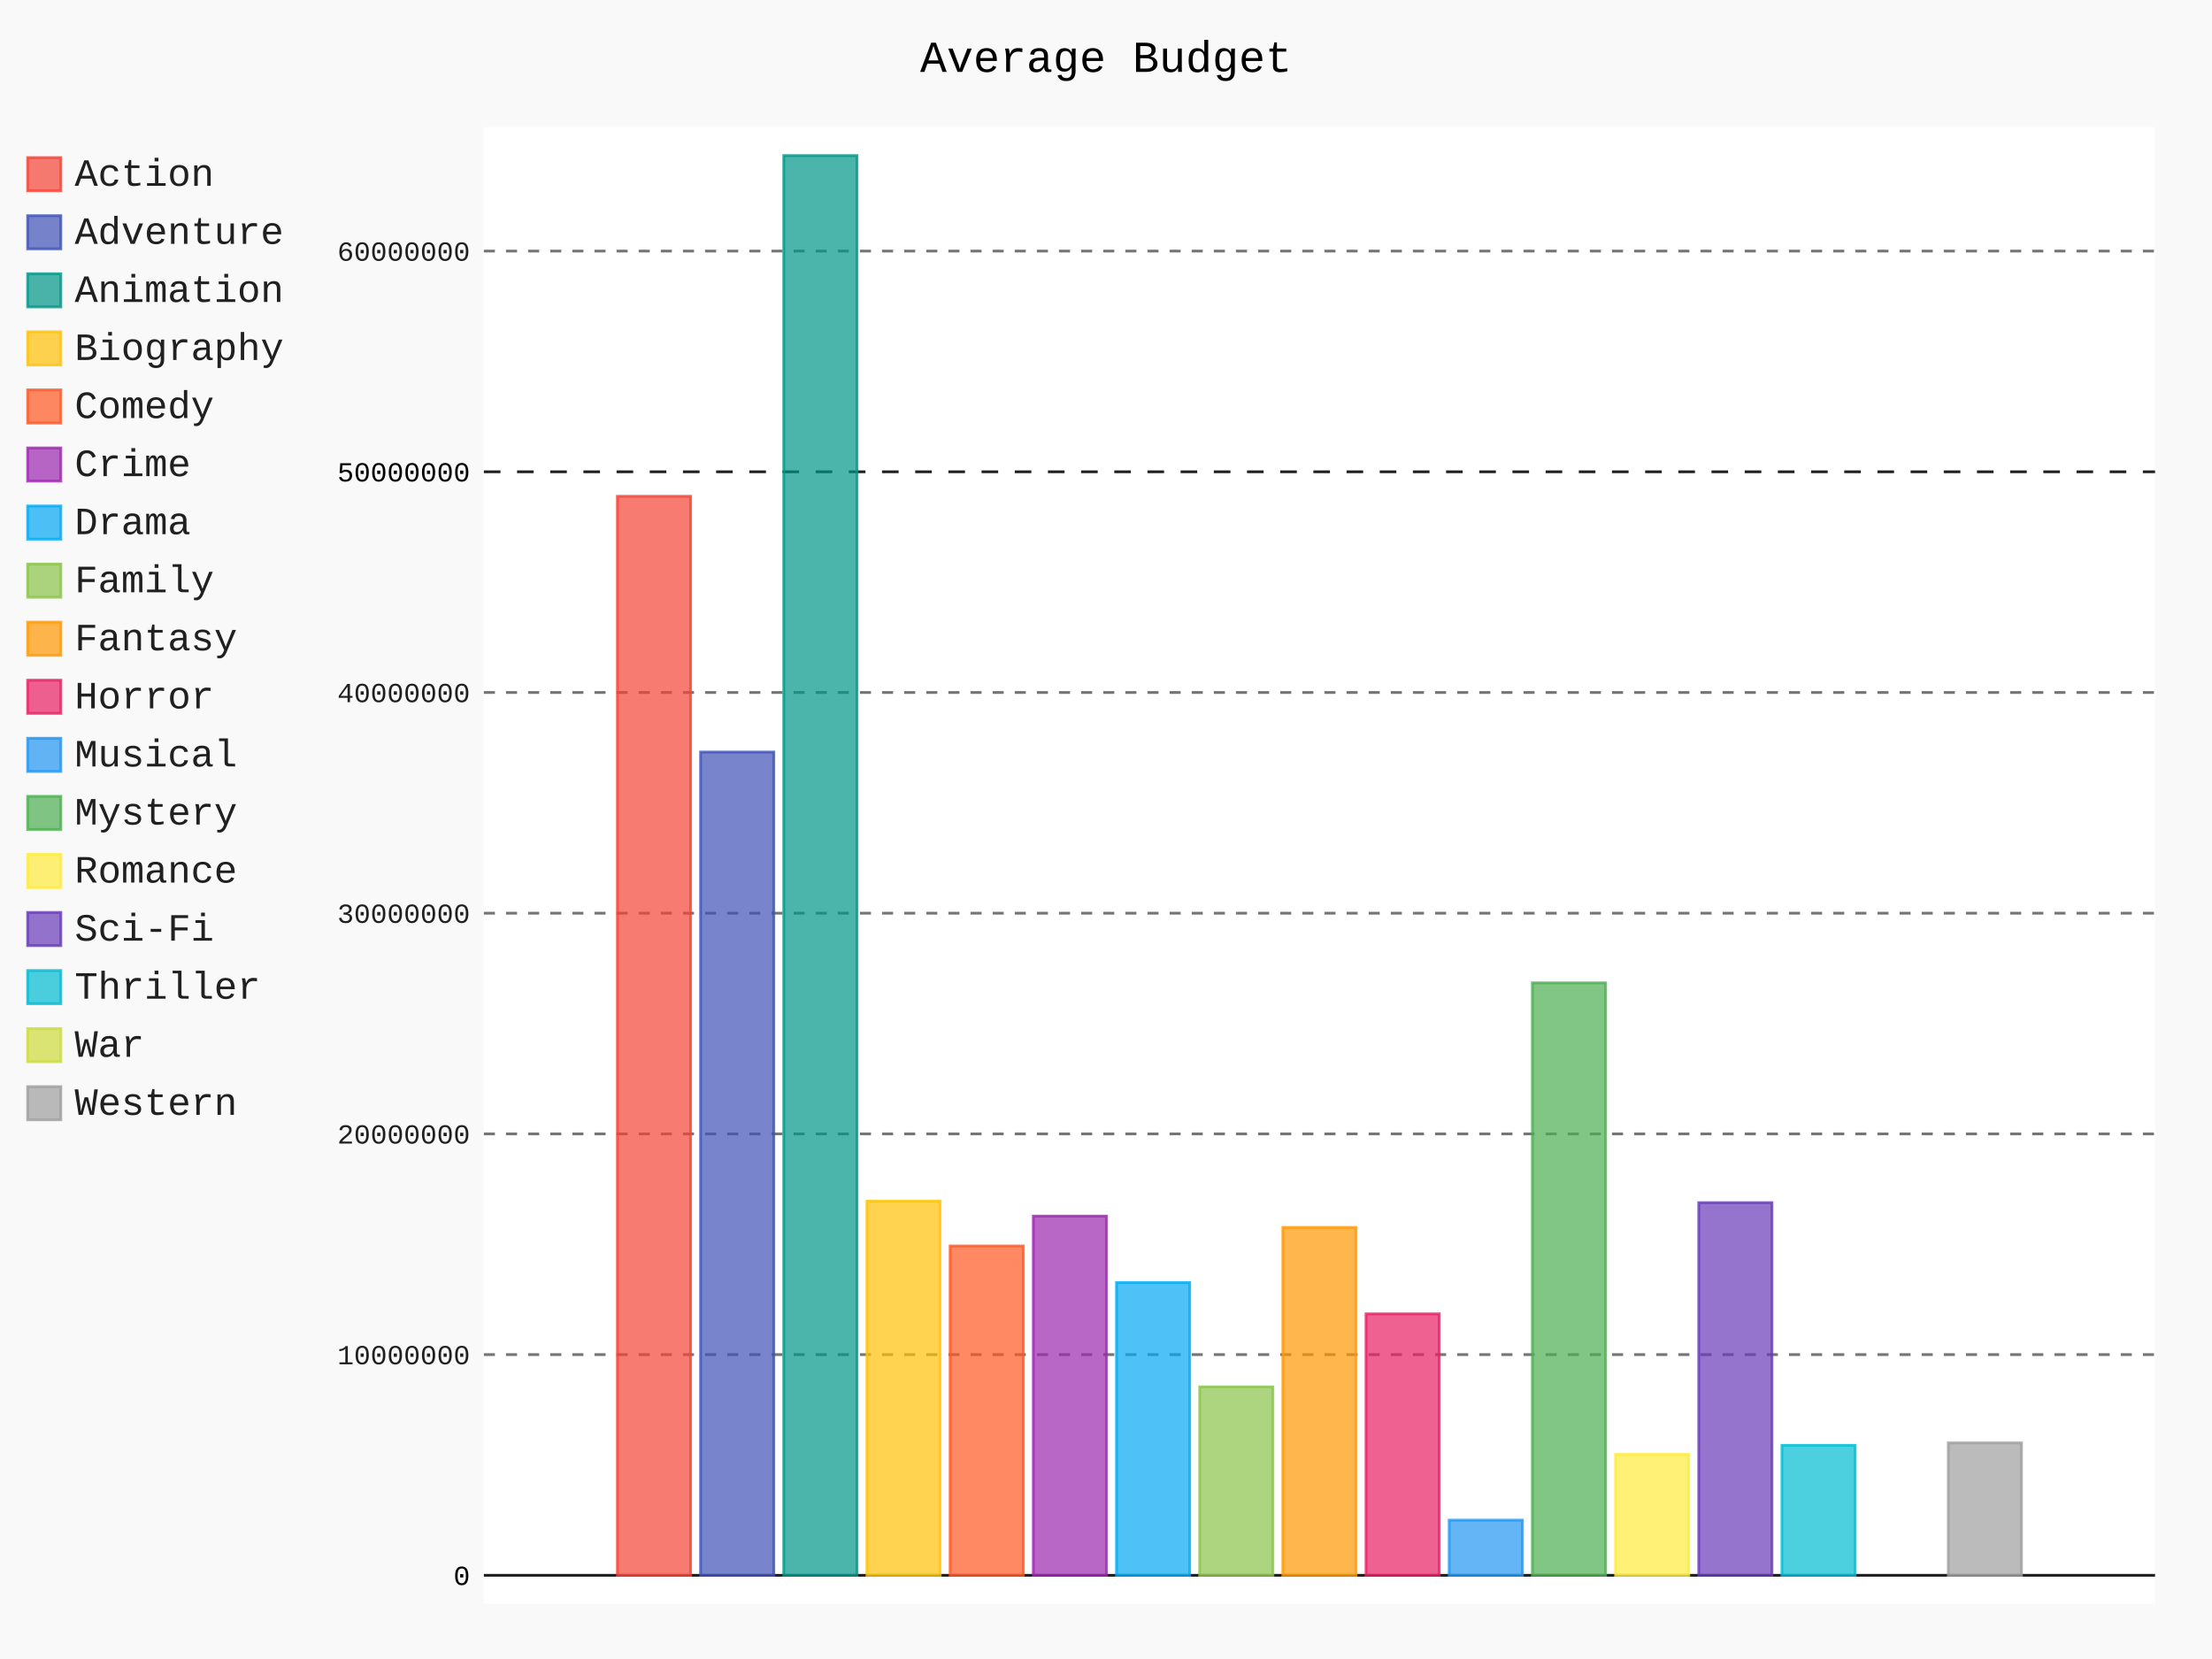
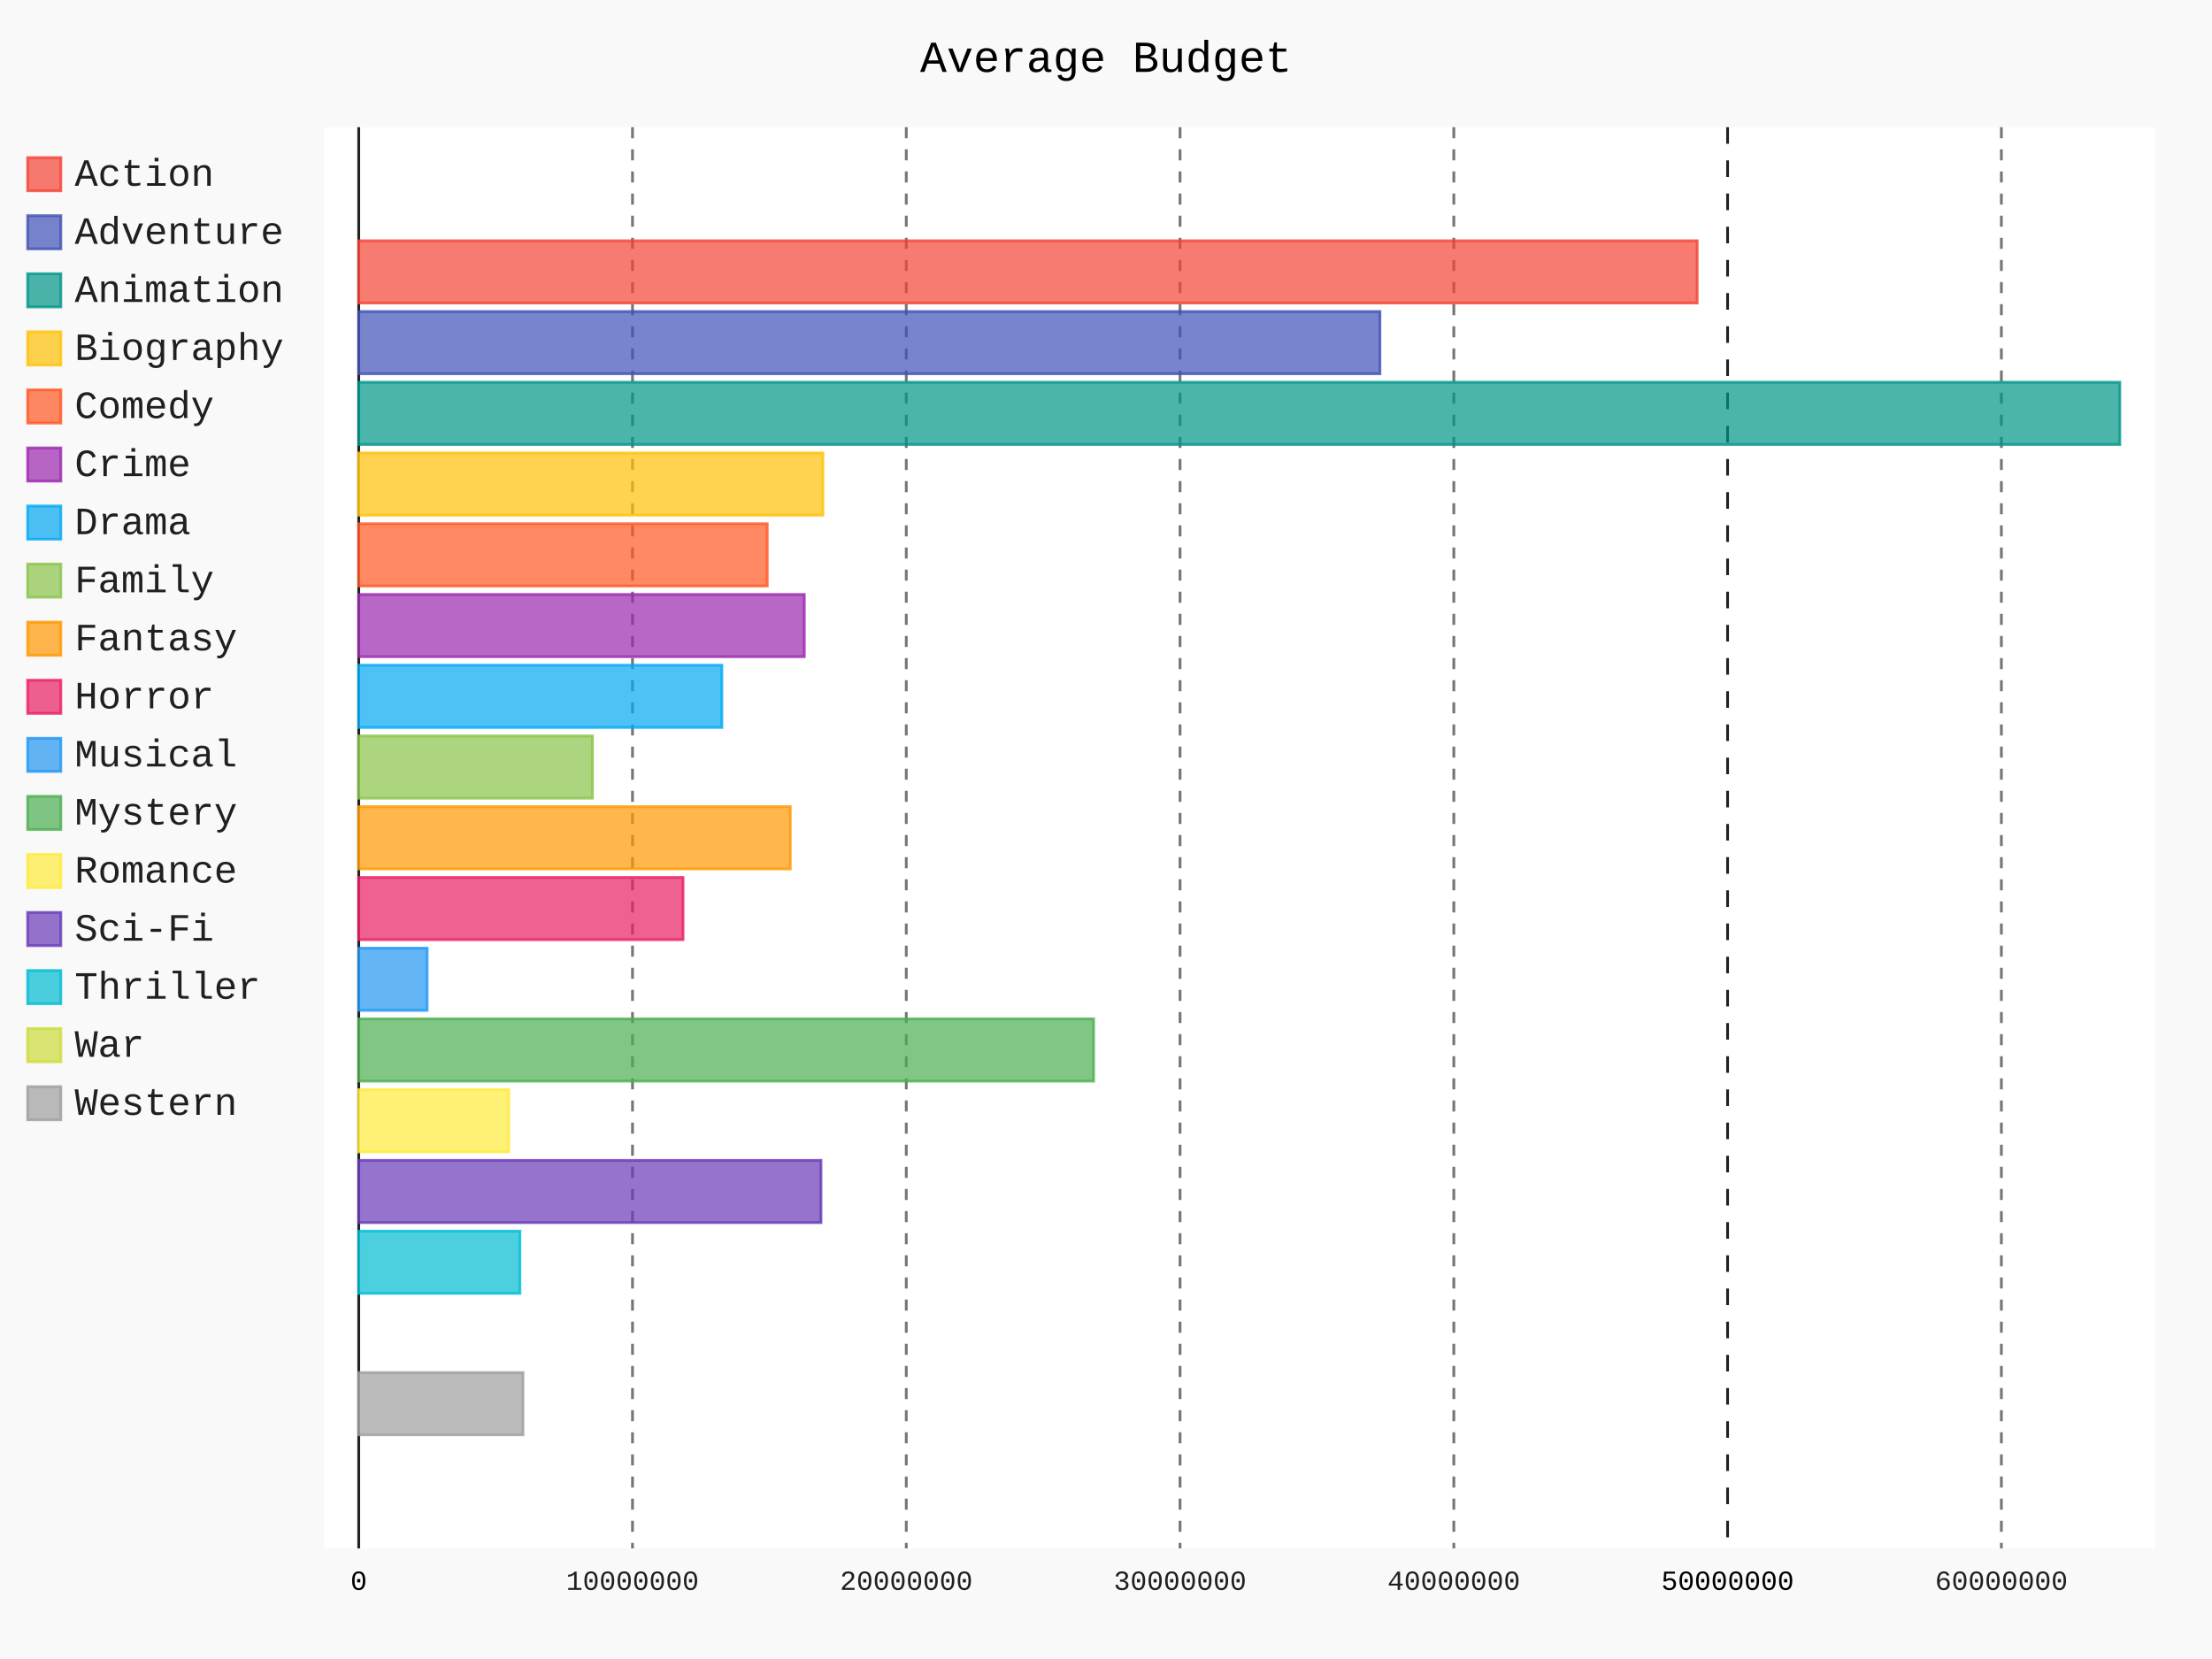
- <svg xmlns="http://www.w3.org/2000/svg" class="pygal-chart" id="chart-f2acf320-393d-4a34-9100-e073ee534720" viewBox="0 0 800 600">
+ <svg xmlns="http://www.w3.org/2000/svg" class="pygal-chart" id="chart-d037dc21-01cb-4c90-aa4a-f1da533ca187" viewBox="0 0 800 600">
  <defs>
-     <style type="text/css">#chart-f2acf320-393d-4a34-9100-e073ee534720{-webkit-user-select:none;-webkit-font-smoothing:antialiased;font-family:Consolas,"Liberation Mono",Menlo,Courier,monospace}#chart-f2acf320-393d-4a34-9100-e073ee534720 .title{font-family:Consolas,"Liberation Mono",Menlo,Courier,monospace;font-size:16px}#chart-f2acf320-393d-4a34-9100-e073ee534720 .legends .legend text{font-family:Consolas,"Liberation Mono",Menlo,Courier,monospace;font-size:14px}#chart-f2acf320-393d-4a34-9100-e073ee534720 .axis text{font-family:Consolas,"Liberation Mono",Menlo,Courier,monospace;font-size:10px}#chart-f2acf320-393d-4a34-9100-e073ee534720 .axis text.major{font-family:Consolas,"Liberation Mono",Menlo,Courier,monospace;font-size:10px}#chart-f2acf320-393d-4a34-9100-e073ee534720 .text-overlay text.value{font-family:Consolas,"Liberation Mono",Menlo,Courier,monospace;font-size:16px}#chart-f2acf320-393d-4a34-9100-e073ee534720 .text-overlay text.label{font-family:Consolas,"Liberation Mono",Menlo,Courier,monospace;font-size:10px}#chart-f2acf320-393d-4a34-9100-e073ee534720 .tooltip{font-family:Consolas,"Liberation Mono",Menlo,Courier,monospace;font-size:14px}#chart-f2acf320-393d-4a34-9100-e073ee534720 text.no_data{font-family:Consolas,"Liberation Mono",Menlo,Courier,monospace;font-size:64px}
- #chart-f2acf320-393d-4a34-9100-e073ee534720{background-color:rgba(249,249,249,1)}#chart-f2acf320-393d-4a34-9100-e073ee534720 path,#chart-f2acf320-393d-4a34-9100-e073ee534720 line,#chart-f2acf320-393d-4a34-9100-e073ee534720 rect,#chart-f2acf320-393d-4a34-9100-e073ee534720 circle{-webkit-transition:150ms;-moz-transition:150ms;transition:150ms}#chart-f2acf320-393d-4a34-9100-e073ee534720 .graph &gt; .background{fill:rgba(249,249,249,1)}#chart-f2acf320-393d-4a34-9100-e073ee534720 .plot &gt; .background{fill:rgba(255,255,255,1)}#chart-f2acf320-393d-4a34-9100-e073ee534720 .graph{fill:rgba(0,0,0,.87)}#chart-f2acf320-393d-4a34-9100-e073ee534720 text.no_data{fill:rgba(0,0,0,1)}#chart-f2acf320-393d-4a34-9100-e073ee534720 .title{fill:rgba(0,0,0,1)}#chart-f2acf320-393d-4a34-9100-e073ee534720 .legends .legend text{fill:rgba(0,0,0,.87)}#chart-f2acf320-393d-4a34-9100-e073ee534720 .legends .legend:hover text{fill:rgba(0,0,0,1)}#chart-f2acf320-393d-4a34-9100-e073ee534720 .axis .line{stroke:rgba(0,0,0,1)}#chart-f2acf320-393d-4a34-9100-e073ee534720 .axis .guide.line{stroke:rgba(0,0,0,.54)}#chart-f2acf320-393d-4a34-9100-e073ee534720 .axis .major.line{stroke:rgba(0,0,0,.87)}#chart-f2acf320-393d-4a34-9100-e073ee534720 .axis text.major{fill:rgba(0,0,0,1)}#chart-f2acf320-393d-4a34-9100-e073ee534720 .axis.y .guides:hover .guide.line,#chart-f2acf320-393d-4a34-9100-e073ee534720 .line-graph .axis.x .guides:hover .guide.line,#chart-f2acf320-393d-4a34-9100-e073ee534720 .stackedline-graph .axis.x .guides:hover .guide.line,#chart-f2acf320-393d-4a34-9100-e073ee534720 .xy-graph .axis.x .guides:hover .guide.line{stroke:rgba(0,0,0,1)}#chart-f2acf320-393d-4a34-9100-e073ee534720 .axis .guides:hover text{fill:rgba(0,0,0,1)}#chart-f2acf320-393d-4a34-9100-e073ee534720 .reactive{fill-opacity:.7;stroke-opacity:.8}#chart-f2acf320-393d-4a34-9100-e073ee534720 .ci{stroke:rgba(0,0,0,.87)}#chart-f2acf320-393d-4a34-9100-e073ee534720 .reactive.active,#chart-f2acf320-393d-4a34-9100-e073ee534720 .active .reactive{fill-opacity:.8;stroke-opacity:.9;stroke-width:4}#chart-f2acf320-393d-4a34-9100-e073ee534720 .ci .reactive.active{stroke-width:1.5}#chart-f2acf320-393d-4a34-9100-e073ee534720 .series text{fill:rgba(0,0,0,1)}#chart-f2acf320-393d-4a34-9100-e073ee534720 .tooltip rect{fill:rgba(255,255,255,1);stroke:rgba(0,0,0,1);-webkit-transition:opacity 150ms;-moz-transition:opacity 150ms;transition:opacity 150ms}#chart-f2acf320-393d-4a34-9100-e073ee534720 .tooltip .label{fill:rgba(0,0,0,.87)}#chart-f2acf320-393d-4a34-9100-e073ee534720 .tooltip .label{fill:rgba(0,0,0,.87)}#chart-f2acf320-393d-4a34-9100-e073ee534720 .tooltip .legend{font-size:.8em;fill:rgba(0,0,0,.54)}#chart-f2acf320-393d-4a34-9100-e073ee534720 .tooltip .x_label{font-size:.6em;fill:rgba(0,0,0,1)}#chart-f2acf320-393d-4a34-9100-e073ee534720 .tooltip .xlink{font-size:.5em;text-decoration:underline}#chart-f2acf320-393d-4a34-9100-e073ee534720 .tooltip .value{font-size:1.5em}#chart-f2acf320-393d-4a34-9100-e073ee534720 .bound{font-size:.5em}#chart-f2acf320-393d-4a34-9100-e073ee534720 .max-value{font-size:.75em;fill:rgba(0,0,0,.54)}#chart-f2acf320-393d-4a34-9100-e073ee534720 .map-element{fill:rgba(255,255,255,1);stroke:rgba(0,0,0,.54) !important}#chart-f2acf320-393d-4a34-9100-e073ee534720 .map-element .reactive{fill-opacity:inherit;stroke-opacity:inherit}#chart-f2acf320-393d-4a34-9100-e073ee534720 .color-0,#chart-f2acf320-393d-4a34-9100-e073ee534720 .color-0 a:visited{stroke:#F44336;fill:#F44336}#chart-f2acf320-393d-4a34-9100-e073ee534720 .color-1,#chart-f2acf320-393d-4a34-9100-e073ee534720 .color-1 a:visited{stroke:#3F51B5;fill:#3F51B5}#chart-f2acf320-393d-4a34-9100-e073ee534720 .color-2,#chart-f2acf320-393d-4a34-9100-e073ee534720 .color-2 a:visited{stroke:#009688;fill:#009688}#chart-f2acf320-393d-4a34-9100-e073ee534720 .color-3,#chart-f2acf320-393d-4a34-9100-e073ee534720 .color-3 a:visited{stroke:#FFC107;fill:#FFC107}#chart-f2acf320-393d-4a34-9100-e073ee534720 .color-4,#chart-f2acf320-393d-4a34-9100-e073ee534720 .color-4 a:visited{stroke:#FF5722;fill:#FF5722}#chart-f2acf320-393d-4a34-9100-e073ee534720 .color-5,#chart-f2acf320-393d-4a34-9100-e073ee534720 .color-5 a:visited{stroke:#9C27B0;fill:#9C27B0}#chart-f2acf320-393d-4a34-9100-e073ee534720 .color-6,#chart-f2acf320-393d-4a34-9100-e073ee534720 .color-6 a:visited{stroke:#03A9F4;fill:#03A9F4}#chart-f2acf320-393d-4a34-9100-e073ee534720 .color-7,#chart-f2acf320-393d-4a34-9100-e073ee534720 .color-7 a:visited{stroke:#8BC34A;fill:#8BC34A}#chart-f2acf320-393d-4a34-9100-e073ee534720 .color-8,#chart-f2acf320-393d-4a34-9100-e073ee534720 .color-8 a:visited{stroke:#FF9800;fill:#FF9800}#chart-f2acf320-393d-4a34-9100-e073ee534720 .color-9,#chart-f2acf320-393d-4a34-9100-e073ee534720 .color-9 a:visited{stroke:#E91E63;fill:#E91E63}#chart-f2acf320-393d-4a34-9100-e073ee534720 .color-10,#chart-f2acf320-393d-4a34-9100-e073ee534720 .color-10 a:visited{stroke:#2196F3;fill:#2196F3}#chart-f2acf320-393d-4a34-9100-e073ee534720 .color-11,#chart-f2acf320-393d-4a34-9100-e073ee534720 .color-11 a:visited{stroke:#4CAF50;fill:#4CAF50}#chart-f2acf320-393d-4a34-9100-e073ee534720 .color-12,#chart-f2acf320-393d-4a34-9100-e073ee534720 .color-12 a:visited{stroke:#FFEB3B;fill:#FFEB3B}#chart-f2acf320-393d-4a34-9100-e073ee534720 .color-13,#chart-f2acf320-393d-4a34-9100-e073ee534720 .color-13 a:visited{stroke:#673AB7;fill:#673AB7}#chart-f2acf320-393d-4a34-9100-e073ee534720 .color-14,#chart-f2acf320-393d-4a34-9100-e073ee534720 .color-14 a:visited{stroke:#00BCD4;fill:#00BCD4}#chart-f2acf320-393d-4a34-9100-e073ee534720 .color-15,#chart-f2acf320-393d-4a34-9100-e073ee534720 .color-15 a:visited{stroke:#CDDC39;fill:#CDDC39}#chart-f2acf320-393d-4a34-9100-e073ee534720 .color-16,#chart-f2acf320-393d-4a34-9100-e073ee534720 .color-16 a:visited{stroke:#9E9E9E;fill:#9E9E9E}#chart-f2acf320-393d-4a34-9100-e073ee534720 .text-overlay .color-0 text{fill:black}#chart-f2acf320-393d-4a34-9100-e073ee534720 .text-overlay .color-1 text{fill:black}#chart-f2acf320-393d-4a34-9100-e073ee534720 .text-overlay .color-2 text{fill:black}#chart-f2acf320-393d-4a34-9100-e073ee534720 .text-overlay .color-3 text{fill:black}#chart-f2acf320-393d-4a34-9100-e073ee534720 .text-overlay .color-4 text{fill:black}#chart-f2acf320-393d-4a34-9100-e073ee534720 .text-overlay .color-5 text{fill:black}#chart-f2acf320-393d-4a34-9100-e073ee534720 .text-overlay .color-6 text{fill:black}#chart-f2acf320-393d-4a34-9100-e073ee534720 .text-overlay .color-7 text{fill:black}#chart-f2acf320-393d-4a34-9100-e073ee534720 .text-overlay .color-8 text{fill:black}#chart-f2acf320-393d-4a34-9100-e073ee534720 .text-overlay .color-9 text{fill:black}#chart-f2acf320-393d-4a34-9100-e073ee534720 .text-overlay .color-10 text{fill:black}#chart-f2acf320-393d-4a34-9100-e073ee534720 .text-overlay .color-11 text{fill:black}#chart-f2acf320-393d-4a34-9100-e073ee534720 .text-overlay .color-12 text{fill:black}#chart-f2acf320-393d-4a34-9100-e073ee534720 .text-overlay .color-13 text{fill:black}#chart-f2acf320-393d-4a34-9100-e073ee534720 .text-overlay .color-14 text{fill:black}#chart-f2acf320-393d-4a34-9100-e073ee534720 .text-overlay .color-15 text{fill:black}#chart-f2acf320-393d-4a34-9100-e073ee534720 .text-overlay .color-16 text{fill:black}
- #chart-f2acf320-393d-4a34-9100-e073ee534720 text.no_data{text-anchor:middle}#chart-f2acf320-393d-4a34-9100-e073ee534720 .guide.line{fill:none}#chart-f2acf320-393d-4a34-9100-e073ee534720 .centered{text-anchor:middle}#chart-f2acf320-393d-4a34-9100-e073ee534720 .title{text-anchor:middle}#chart-f2acf320-393d-4a34-9100-e073ee534720 .legends .legend text{fill-opacity:1}#chart-f2acf320-393d-4a34-9100-e073ee534720 .axis.x text{text-anchor:middle}#chart-f2acf320-393d-4a34-9100-e073ee534720 .axis.x:not(.web) text[transform]{text-anchor:start}#chart-f2acf320-393d-4a34-9100-e073ee534720 .axis.x:not(.web) text[transform].backwards{text-anchor:end}#chart-f2acf320-393d-4a34-9100-e073ee534720 .axis.y text{text-anchor:end}#chart-f2acf320-393d-4a34-9100-e073ee534720 .axis.y text[transform].backwards{text-anchor:start}#chart-f2acf320-393d-4a34-9100-e073ee534720 .axis.y2 text{text-anchor:start}#chart-f2acf320-393d-4a34-9100-e073ee534720 .axis.y2 text[transform].backwards{text-anchor:end}#chart-f2acf320-393d-4a34-9100-e073ee534720 .axis .guide.line{stroke-dasharray:4,4}#chart-f2acf320-393d-4a34-9100-e073ee534720 .axis .major.guide.line{stroke-dasharray:6,6}#chart-f2acf320-393d-4a34-9100-e073ee534720 .horizontal .axis.y .guide.line,#chart-f2acf320-393d-4a34-9100-e073ee534720 .horizontal .axis.y2 .guide.line,#chart-f2acf320-393d-4a34-9100-e073ee534720 .vertical .axis.x .guide.line{opacity:0}#chart-f2acf320-393d-4a34-9100-e073ee534720 .horizontal .axis.always_show .guide.line,#chart-f2acf320-393d-4a34-9100-e073ee534720 .vertical .axis.always_show .guide.line{opacity:1 !important}#chart-f2acf320-393d-4a34-9100-e073ee534720 .axis.y .guides:hover .guide.line,#chart-f2acf320-393d-4a34-9100-e073ee534720 .axis.y2 .guides:hover .guide.line,#chart-f2acf320-393d-4a34-9100-e073ee534720 .axis.x .guides:hover .guide.line{opacity:1}#chart-f2acf320-393d-4a34-9100-e073ee534720 .axis .guides:hover text{opacity:1}#chart-f2acf320-393d-4a34-9100-e073ee534720 .nofill{fill:none}#chart-f2acf320-393d-4a34-9100-e073ee534720 .subtle-fill{fill-opacity:.2}#chart-f2acf320-393d-4a34-9100-e073ee534720 .dot{stroke-width:1px;fill-opacity:1}#chart-f2acf320-393d-4a34-9100-e073ee534720 .dot.active{stroke-width:5px}#chart-f2acf320-393d-4a34-9100-e073ee534720 .dot.negative{fill:transparent}#chart-f2acf320-393d-4a34-9100-e073ee534720 text,#chart-f2acf320-393d-4a34-9100-e073ee534720 tspan{stroke:none !important}#chart-f2acf320-393d-4a34-9100-e073ee534720 .series text.active{opacity:1}#chart-f2acf320-393d-4a34-9100-e073ee534720 .tooltip rect{fill-opacity:.95;stroke-width:.5}#chart-f2acf320-393d-4a34-9100-e073ee534720 .tooltip text{fill-opacity:1}#chart-f2acf320-393d-4a34-9100-e073ee534720 .showable{visibility:hidden}#chart-f2acf320-393d-4a34-9100-e073ee534720 .showable.shown{visibility:visible}#chart-f2acf320-393d-4a34-9100-e073ee534720 .gauge-background{fill:rgba(229,229,229,1);stroke:none}#chart-f2acf320-393d-4a34-9100-e073ee534720 .bg-lines{stroke:rgba(249,249,249,1);stroke-width:2px}</style>
+     <style type="text/css">#chart-d037dc21-01cb-4c90-aa4a-f1da533ca187{-webkit-user-select:none;-webkit-font-smoothing:antialiased;font-family:Consolas,"Liberation Mono",Menlo,Courier,monospace}#chart-d037dc21-01cb-4c90-aa4a-f1da533ca187 .title{font-family:Consolas,"Liberation Mono",Menlo,Courier,monospace;font-size:16px}#chart-d037dc21-01cb-4c90-aa4a-f1da533ca187 .legends .legend text{font-family:Consolas,"Liberation Mono",Menlo,Courier,monospace;font-size:14px}#chart-d037dc21-01cb-4c90-aa4a-f1da533ca187 .axis text{font-family:Consolas,"Liberation Mono",Menlo,Courier,monospace;font-size:10px}#chart-d037dc21-01cb-4c90-aa4a-f1da533ca187 .axis text.major{font-family:Consolas,"Liberation Mono",Menlo,Courier,monospace;font-size:10px}#chart-d037dc21-01cb-4c90-aa4a-f1da533ca187 .text-overlay text.value{font-family:Consolas,"Liberation Mono",Menlo,Courier,monospace;font-size:16px}#chart-d037dc21-01cb-4c90-aa4a-f1da533ca187 .text-overlay text.label{font-family:Consolas,"Liberation Mono",Menlo,Courier,monospace;font-size:10px}#chart-d037dc21-01cb-4c90-aa4a-f1da533ca187 .tooltip{font-family:Consolas,"Liberation Mono",Menlo,Courier,monospace;font-size:14px}#chart-d037dc21-01cb-4c90-aa4a-f1da533ca187 text.no_data{font-family:Consolas,"Liberation Mono",Menlo,Courier,monospace;font-size:64px}
+ #chart-d037dc21-01cb-4c90-aa4a-f1da533ca187{background-color:rgba(249,249,249,1)}#chart-d037dc21-01cb-4c90-aa4a-f1da533ca187 path,#chart-d037dc21-01cb-4c90-aa4a-f1da533ca187 line,#chart-d037dc21-01cb-4c90-aa4a-f1da533ca187 rect,#chart-d037dc21-01cb-4c90-aa4a-f1da533ca187 circle{-webkit-transition:150ms;-moz-transition:150ms;transition:150ms}#chart-d037dc21-01cb-4c90-aa4a-f1da533ca187 .graph &gt; .background{fill:rgba(249,249,249,1)}#chart-d037dc21-01cb-4c90-aa4a-f1da533ca187 .plot &gt; .background{fill:rgba(255,255,255,1)}#chart-d037dc21-01cb-4c90-aa4a-f1da533ca187 .graph{fill:rgba(0,0,0,.87)}#chart-d037dc21-01cb-4c90-aa4a-f1da533ca187 text.no_data{fill:rgba(0,0,0,1)}#chart-d037dc21-01cb-4c90-aa4a-f1da533ca187 .title{fill:rgba(0,0,0,1)}#chart-d037dc21-01cb-4c90-aa4a-f1da533ca187 .legends .legend text{fill:rgba(0,0,0,.87)}#chart-d037dc21-01cb-4c90-aa4a-f1da533ca187 .legends .legend:hover text{fill:rgba(0,0,0,1)}#chart-d037dc21-01cb-4c90-aa4a-f1da533ca187 .axis .line{stroke:rgba(0,0,0,1)}#chart-d037dc21-01cb-4c90-aa4a-f1da533ca187 .axis .guide.line{stroke:rgba(0,0,0,.54)}#chart-d037dc21-01cb-4c90-aa4a-f1da533ca187 .axis .major.line{stroke:rgba(0,0,0,.87)}#chart-d037dc21-01cb-4c90-aa4a-f1da533ca187 .axis text.major{fill:rgba(0,0,0,1)}#chart-d037dc21-01cb-4c90-aa4a-f1da533ca187 .axis.y .guides:hover .guide.line,#chart-d037dc21-01cb-4c90-aa4a-f1da533ca187 .line-graph .axis.x .guides:hover .guide.line,#chart-d037dc21-01cb-4c90-aa4a-f1da533ca187 .stackedline-graph .axis.x .guides:hover .guide.line,#chart-d037dc21-01cb-4c90-aa4a-f1da533ca187 .xy-graph .axis.x .guides:hover .guide.line{stroke:rgba(0,0,0,1)}#chart-d037dc21-01cb-4c90-aa4a-f1da533ca187 .axis .guides:hover text{fill:rgba(0,0,0,1)}#chart-d037dc21-01cb-4c90-aa4a-f1da533ca187 .reactive{fill-opacity:.7;stroke-opacity:.8}#chart-d037dc21-01cb-4c90-aa4a-f1da533ca187 .ci{stroke:rgba(0,0,0,.87)}#chart-d037dc21-01cb-4c90-aa4a-f1da533ca187 .reactive.active,#chart-d037dc21-01cb-4c90-aa4a-f1da533ca187 .active .reactive{fill-opacity:.8;stroke-opacity:.9;stroke-width:4}#chart-d037dc21-01cb-4c90-aa4a-f1da533ca187 .ci .reactive.active{stroke-width:1.5}#chart-d037dc21-01cb-4c90-aa4a-f1da533ca187 .series text{fill:rgba(0,0,0,1)}#chart-d037dc21-01cb-4c90-aa4a-f1da533ca187 .tooltip rect{fill:rgba(255,255,255,1);stroke:rgba(0,0,0,1);-webkit-transition:opacity 150ms;-moz-transition:opacity 150ms;transition:opacity 150ms}#chart-d037dc21-01cb-4c90-aa4a-f1da533ca187 .tooltip .label{fill:rgba(0,0,0,.87)}#chart-d037dc21-01cb-4c90-aa4a-f1da533ca187 .tooltip .label{fill:rgba(0,0,0,.87)}#chart-d037dc21-01cb-4c90-aa4a-f1da533ca187 .tooltip .legend{font-size:.8em;fill:rgba(0,0,0,.54)}#chart-d037dc21-01cb-4c90-aa4a-f1da533ca187 .tooltip .x_label{font-size:.6em;fill:rgba(0,0,0,1)}#chart-d037dc21-01cb-4c90-aa4a-f1da533ca187 .tooltip .xlink{font-size:.5em;text-decoration:underline}#chart-d037dc21-01cb-4c90-aa4a-f1da533ca187 .tooltip .value{font-size:1.5em}#chart-d037dc21-01cb-4c90-aa4a-f1da533ca187 .bound{font-size:.5em}#chart-d037dc21-01cb-4c90-aa4a-f1da533ca187 .max-value{font-size:.75em;fill:rgba(0,0,0,.54)}#chart-d037dc21-01cb-4c90-aa4a-f1da533ca187 .map-element{fill:rgba(255,255,255,1);stroke:rgba(0,0,0,.54) !important}#chart-d037dc21-01cb-4c90-aa4a-f1da533ca187 .map-element .reactive{fill-opacity:inherit;stroke-opacity:inherit}#chart-d037dc21-01cb-4c90-aa4a-f1da533ca187 .color-0,#chart-d037dc21-01cb-4c90-aa4a-f1da533ca187 .color-0 a:visited{stroke:#F44336;fill:#F44336}#chart-d037dc21-01cb-4c90-aa4a-f1da533ca187 .color-1,#chart-d037dc21-01cb-4c90-aa4a-f1da533ca187 .color-1 a:visited{stroke:#3F51B5;fill:#3F51B5}#chart-d037dc21-01cb-4c90-aa4a-f1da533ca187 .color-2,#chart-d037dc21-01cb-4c90-aa4a-f1da533ca187 .color-2 a:visited{stroke:#009688;fill:#009688}#chart-d037dc21-01cb-4c90-aa4a-f1da533ca187 .color-3,#chart-d037dc21-01cb-4c90-aa4a-f1da533ca187 .color-3 a:visited{stroke:#FFC107;fill:#FFC107}#chart-d037dc21-01cb-4c90-aa4a-f1da533ca187 .color-4,#chart-d037dc21-01cb-4c90-aa4a-f1da533ca187 .color-4 a:visited{stroke:#FF5722;fill:#FF5722}#chart-d037dc21-01cb-4c90-aa4a-f1da533ca187 .color-5,#chart-d037dc21-01cb-4c90-aa4a-f1da533ca187 .color-5 a:visited{stroke:#9C27B0;fill:#9C27B0}#chart-d037dc21-01cb-4c90-aa4a-f1da533ca187 .color-6,#chart-d037dc21-01cb-4c90-aa4a-f1da533ca187 .color-6 a:visited{stroke:#03A9F4;fill:#03A9F4}#chart-d037dc21-01cb-4c90-aa4a-f1da533ca187 .color-7,#chart-d037dc21-01cb-4c90-aa4a-f1da533ca187 .color-7 a:visited{stroke:#8BC34A;fill:#8BC34A}#chart-d037dc21-01cb-4c90-aa4a-f1da533ca187 .color-8,#chart-d037dc21-01cb-4c90-aa4a-f1da533ca187 .color-8 a:visited{stroke:#FF9800;fill:#FF9800}#chart-d037dc21-01cb-4c90-aa4a-f1da533ca187 .color-9,#chart-d037dc21-01cb-4c90-aa4a-f1da533ca187 .color-9 a:visited{stroke:#E91E63;fill:#E91E63}#chart-d037dc21-01cb-4c90-aa4a-f1da533ca187 .color-10,#chart-d037dc21-01cb-4c90-aa4a-f1da533ca187 .color-10 a:visited{stroke:#2196F3;fill:#2196F3}#chart-d037dc21-01cb-4c90-aa4a-f1da533ca187 .color-11,#chart-d037dc21-01cb-4c90-aa4a-f1da533ca187 .color-11 a:visited{stroke:#4CAF50;fill:#4CAF50}#chart-d037dc21-01cb-4c90-aa4a-f1da533ca187 .color-12,#chart-d037dc21-01cb-4c90-aa4a-f1da533ca187 .color-12 a:visited{stroke:#FFEB3B;fill:#FFEB3B}#chart-d037dc21-01cb-4c90-aa4a-f1da533ca187 .color-13,#chart-d037dc21-01cb-4c90-aa4a-f1da533ca187 .color-13 a:visited{stroke:#673AB7;fill:#673AB7}#chart-d037dc21-01cb-4c90-aa4a-f1da533ca187 .color-14,#chart-d037dc21-01cb-4c90-aa4a-f1da533ca187 .color-14 a:visited{stroke:#00BCD4;fill:#00BCD4}#chart-d037dc21-01cb-4c90-aa4a-f1da533ca187 .color-15,#chart-d037dc21-01cb-4c90-aa4a-f1da533ca187 .color-15 a:visited{stroke:#CDDC39;fill:#CDDC39}#chart-d037dc21-01cb-4c90-aa4a-f1da533ca187 .color-16,#chart-d037dc21-01cb-4c90-aa4a-f1da533ca187 .color-16 a:visited{stroke:#9E9E9E;fill:#9E9E9E}#chart-d037dc21-01cb-4c90-aa4a-f1da533ca187 .text-overlay .color-0 text{fill:black}#chart-d037dc21-01cb-4c90-aa4a-f1da533ca187 .text-overlay .color-1 text{fill:black}#chart-d037dc21-01cb-4c90-aa4a-f1da533ca187 .text-overlay .color-2 text{fill:black}#chart-d037dc21-01cb-4c90-aa4a-f1da533ca187 .text-overlay .color-3 text{fill:black}#chart-d037dc21-01cb-4c90-aa4a-f1da533ca187 .text-overlay .color-4 text{fill:black}#chart-d037dc21-01cb-4c90-aa4a-f1da533ca187 .text-overlay .color-5 text{fill:black}#chart-d037dc21-01cb-4c90-aa4a-f1da533ca187 .text-overlay .color-6 text{fill:black}#chart-d037dc21-01cb-4c90-aa4a-f1da533ca187 .text-overlay .color-7 text{fill:black}#chart-d037dc21-01cb-4c90-aa4a-f1da533ca187 .text-overlay .color-8 text{fill:black}#chart-d037dc21-01cb-4c90-aa4a-f1da533ca187 .text-overlay .color-9 text{fill:black}#chart-d037dc21-01cb-4c90-aa4a-f1da533ca187 .text-overlay .color-10 text{fill:black}#chart-d037dc21-01cb-4c90-aa4a-f1da533ca187 .text-overlay .color-11 text{fill:black}#chart-d037dc21-01cb-4c90-aa4a-f1da533ca187 .text-overlay .color-12 text{fill:black}#chart-d037dc21-01cb-4c90-aa4a-f1da533ca187 .text-overlay .color-13 text{fill:black}#chart-d037dc21-01cb-4c90-aa4a-f1da533ca187 .text-overlay .color-14 text{fill:black}#chart-d037dc21-01cb-4c90-aa4a-f1da533ca187 .text-overlay .color-15 text{fill:black}#chart-d037dc21-01cb-4c90-aa4a-f1da533ca187 .text-overlay .color-16 text{fill:black}
+ #chart-d037dc21-01cb-4c90-aa4a-f1da533ca187 text.no_data{text-anchor:middle}#chart-d037dc21-01cb-4c90-aa4a-f1da533ca187 .guide.line{fill:none}#chart-d037dc21-01cb-4c90-aa4a-f1da533ca187 .centered{text-anchor:middle}#chart-d037dc21-01cb-4c90-aa4a-f1da533ca187 .title{text-anchor:middle}#chart-d037dc21-01cb-4c90-aa4a-f1da533ca187 .legends .legend text{fill-opacity:1}#chart-d037dc21-01cb-4c90-aa4a-f1da533ca187 .axis.x text{text-anchor:middle}#chart-d037dc21-01cb-4c90-aa4a-f1da533ca187 .axis.x:not(.web) text[transform]{text-anchor:start}#chart-d037dc21-01cb-4c90-aa4a-f1da533ca187 .axis.x:not(.web) text[transform].backwards{text-anchor:end}#chart-d037dc21-01cb-4c90-aa4a-f1da533ca187 .axis.y text{text-anchor:end}#chart-d037dc21-01cb-4c90-aa4a-f1da533ca187 .axis.y text[transform].backwards{text-anchor:start}#chart-d037dc21-01cb-4c90-aa4a-f1da533ca187 .axis.y2 text{text-anchor:start}#chart-d037dc21-01cb-4c90-aa4a-f1da533ca187 .axis.y2 text[transform].backwards{text-anchor:end}#chart-d037dc21-01cb-4c90-aa4a-f1da533ca187 .axis .guide.line{stroke-dasharray:4,4}#chart-d037dc21-01cb-4c90-aa4a-f1da533ca187 .axis .major.guide.line{stroke-dasharray:6,6}#chart-d037dc21-01cb-4c90-aa4a-f1da533ca187 .horizontal .axis.y .guide.line,#chart-d037dc21-01cb-4c90-aa4a-f1da533ca187 .horizontal .axis.y2 .guide.line,#chart-d037dc21-01cb-4c90-aa4a-f1da533ca187 .vertical .axis.x .guide.line{opacity:0}#chart-d037dc21-01cb-4c90-aa4a-f1da533ca187 .horizontal .axis.always_show .guide.line,#chart-d037dc21-01cb-4c90-aa4a-f1da533ca187 .vertical .axis.always_show .guide.line{opacity:1 !important}#chart-d037dc21-01cb-4c90-aa4a-f1da533ca187 .axis.y .guides:hover .guide.line,#chart-d037dc21-01cb-4c90-aa4a-f1da533ca187 .axis.y2 .guides:hover .guide.line,#chart-d037dc21-01cb-4c90-aa4a-f1da533ca187 .axis.x .guides:hover .guide.line{opacity:1}#chart-d037dc21-01cb-4c90-aa4a-f1da533ca187 .axis .guides:hover text{opacity:1}#chart-d037dc21-01cb-4c90-aa4a-f1da533ca187 .nofill{fill:none}#chart-d037dc21-01cb-4c90-aa4a-f1da533ca187 .subtle-fill{fill-opacity:.2}#chart-d037dc21-01cb-4c90-aa4a-f1da533ca187 .dot{stroke-width:1px;fill-opacity:1}#chart-d037dc21-01cb-4c90-aa4a-f1da533ca187 .dot.active{stroke-width:5px}#chart-d037dc21-01cb-4c90-aa4a-f1da533ca187 .dot.negative{fill:transparent}#chart-d037dc21-01cb-4c90-aa4a-f1da533ca187 text,#chart-d037dc21-01cb-4c90-aa4a-f1da533ca187 tspan{stroke:none !important}#chart-d037dc21-01cb-4c90-aa4a-f1da533ca187 .series text.active{opacity:1}#chart-d037dc21-01cb-4c90-aa4a-f1da533ca187 .tooltip rect{fill-opacity:.95;stroke-width:.5}#chart-d037dc21-01cb-4c90-aa4a-f1da533ca187 .tooltip text{fill-opacity:1}#chart-d037dc21-01cb-4c90-aa4a-f1da533ca187 .showable{visibility:hidden}#chart-d037dc21-01cb-4c90-aa4a-f1da533ca187 .showable.shown{visibility:visible}#chart-d037dc21-01cb-4c90-aa4a-f1da533ca187 .gauge-background{fill:rgba(229,229,229,1);stroke:none}#chart-d037dc21-01cb-4c90-aa4a-f1da533ca187 .bg-lines{stroke:rgba(249,249,249,1);stroke-width:2px}</style>
  </defs>
-   <g class="graph bar-graph vertical">
+   <g class="graph horizontalbar-graph horizontal">
    <rect class="background" height="600" width="800" x="0" y="0" />
-     <g class="plot" transform="translate(175, 46)">
-       <rect class="background" height="534" width="604.4" x="0" y="0" />
-       <g class="axis y always_show">
-         <g class="guides">
-           <path class="axis major line" d="M0 523.731 h604.4" />
-           <text class="major" x="-5" y="527.231">0</text>
-         </g>
-         <g class="guides">
-           <path class="guide line" d="M0 443.91 h604.4" />
-           <text class="" x="-5" y="447.41">10000000</text>
-         </g>
-         <g class="guides">
-           <path class="guide line" d="M0 364.089 h604.4" />
-           <text class="" x="-5" y="367.589">20000000</text>
-         </g>
-         <g class="guides">
-           <path class="guide line" d="M0 284.268 h604.4" />
-           <text class="" x="-5" y="287.768">30000000</text>
-         </g>
-         <g class="guides">
-           <path class="guide line" d="M0 204.447 h604.4" />
-           <text class="" x="-5" y="207.947">40000000</text>
-         </g>
-         <g class="guides">
-           <path class="major guide line" d="M0 124.626 h604.4" />
-           <text class="major" x="-5" y="128.126">50000000</text>
-         </g>
-         <g class="guides">
-           <path class="guide line" d="M0 44.805 h604.4" />
-           <text class="" x="-5" y="48.305">60000000</text>
+     <g class="plot" transform="translate(117, 46)">
+       <rect class="background" height="514" width="662.4" x="0" y="0" />
+       <g class="axis x always_show">
+         <g class="guides">
+           <path class="axis major line" d="M12.738 0 v514" />
+           <text class="major" x="12.738" y="529.0">0</text>
+         </g>
+         <g class="guides">
+           <path class="guide line" d="M111.752 0 v514" />
+           <text class="" x="111.752" y="529.0">10000000</text>
+         </g>
+         <g class="guides">
+           <path class="guide line" d="M210.766 0 v514" />
+           <text class="" x="210.766" y="529.0">20000000</text>
+         </g>
+         <g class="guides">
+           <path class="guide line" d="M309.78 0 v514" />
+           <text class="" x="309.78" y="529.0">30000000</text>
+         </g>
+         <g class="guides">
+           <path class="guide line" d="M408.794 0 v514" />
+           <text class="" x="408.794" y="529.0">40000000</text>
+         </g>
+         <g class="guides">
+           <path class="major guide line" d="M507.807 0 v514" />
+           <text class="major" x="507.807" y="529.0">50000000</text>
+         </g>
+         <g class="guides">
+           <path class="guide line" d="M606.821 0 v514" />
+           <text class="" x="606.821" y="529.0">60000000</text>
+         </g>
+       </g>
+       <g class="series serie-16 color-16">
+         <g class="bars">
+           <g class="bar">
+             <rect class="rect reactive tooltip-trigger" height="22.514" rx="0" ry="0" width="59.408" x="12.738" y="450.413" />
+           </g>
+         </g>
+       </g>
+       <g class="series serie-15 color-15">
+         <g class="bars">
+           <g class="bar">
+             <rect class="rect reactive tooltip-trigger" height="22.514" rx="0" ry="0" x="12.738" y="424.829" />
+           </g>
+         </g>
+       </g>
+       <g class="series serie-14 color-14">
+         <g class="bars">
+           <g class="bar">
+             <rect class="rect reactive tooltip-trigger" height="22.514" rx="0" ry="0" width="58.308" x="12.738" y="399.245" />
+           </g>
+         </g>
+       </g>
+       <g class="series serie-13 color-13">
+         <g class="bars">
+           <g class="bar">
+             <rect class="rect reactive tooltip-trigger" height="22.514" rx="0" ry="0" width="167.181" x="12.738" y="373.662" />
+           </g>
+         </g>
+       </g>
+       <g class="series serie-12 color-12">
+         <g class="bars">
+           <g class="bar">
+             <rect class="rect reactive tooltip-trigger" height="22.514" rx="0" ry="0" width="54.26" x="12.738" y="348.078" />
+           </g>
+         </g>
+       </g>
+       <g class="series serie-11 color-11">
+         <g class="bars">
+           <g class="bar">
+             <rect class="rect reactive tooltip-trigger" height="22.514" rx="0" ry="0" width="265.787" x="12.738" y="322.494" />
+           </g>
+         </g>
+       </g>
+       <g class="series serie-10 color-10">
+         <g class="bars">
+           <g class="bar">
+             <rect class="rect reactive tooltip-trigger" height="22.514" rx="0" ry="0" width="24.753" x="12.738" y="296.911" />
+           </g>
+         </g>
+       </g>
+       <g class="series serie-9 color-9">
+         <g class="bars">
+           <g class="bar">
+             <rect class="rect reactive tooltip-trigger" height="22.514" rx="0" ry="0" width="117.301" x="12.738" y="271.327" />
+           </g>
+         </g>
+       </g>
+       <g class="series serie-8 color-8">
+         <g class="bars">
+           <g class="bar">
+             <rect class="rect reactive tooltip-trigger" height="22.514" rx="0" ry="0" width="156.083" x="12.738" y="245.743" />
+           </g>
+         </g>
+       </g>
+       <g class="series serie-7 color-7">
+         <g class="bars">
+           <g class="bar">
+             <rect class="rect reactive tooltip-trigger" height="22.514" rx="0" ry="0" width="84.537" x="12.738" y="220.159" />
+           </g>
+         </g>
+       </g>
+       <g class="series serie-6 color-6">
+         <g class="bars">
+           <g class="bar">
+             <rect class="rect reactive tooltip-trigger" height="22.514" rx="0" ry="0" width="131.335" x="12.738" y="194.576" />
+           </g>
+         </g>
+       </g>
+       <g class="series serie-5 color-5">
+         <g class="bars">
+           <g class="bar">
+             <rect class="rect reactive tooltip-trigger" height="22.514" rx="0" ry="0" width="161.152" x="12.738" y="168.992" />
+           </g>
+         </g>
+       </g>
+       <g class="series serie-4 color-4">
+         <g class="bars">
+           <g class="bar">
+             <rect class="rect reactive tooltip-trigger" height="22.514" rx="0" ry="0" width="147.75" x="12.738" y="143.408" />
+           </g>
+         </g>
+       </g>
+       <g class="series serie-3 color-3">
+         <g class="bars">
+           <g class="bar">
+             <rect class="rect reactive tooltip-trigger" height="22.514" rx="0" ry="0" width="167.887" x="12.738" y="117.825" />
+           </g>
+         </g>
+       </g>
+       <g class="series serie-2 color-2">
+         <g class="bars">
+           <g class="bar">
+             <rect class="rect reactive tooltip-trigger" height="22.514" rx="0" ry="0" width="636.923" x="12.738" y="92.241" />
+           </g>
+         </g>
+       </g>
+       <g class="series serie-1 color-1">
+         <g class="bars">
+           <g class="bar">
+             <rect class="rect reactive tooltip-trigger" height="22.514" rx="0" ry="0" width="369.337" x="12.738" y="66.657" />
+           </g>
        </g>
      </g>
      <g class="series serie-0 color-0">
        <g class="bars">
          <g class="bar">
-             <rect class="rect reactive tooltip-trigger" height="390.243" rx="0" ry="0" width="26.473" x="48.297" y="133.488" />
-           </g>
-         </g>
-       </g>
-       <g class="series serie-1 color-1">
-         <g class="bars">
-           <g class="bar">
-             <rect class="rect reactive tooltip-trigger" height="297.745" rx="0" ry="0" width="26.473" x="78.381" y="225.986" />
-           </g>
-         </g>
-       </g>
-       <g class="series serie-2 color-2">
-         <g class="bars">
-           <g class="bar">
-             <rect class="rect reactive tooltip-trigger" height="513.462" rx="0" ry="0" width="26.473" x="108.464" y="10.269" />
-           </g>
-         </g>
-       </g>
-       <g class="series serie-3 color-3">
-         <g class="bars">
-           <g class="bar">
-             <rect class="rect reactive tooltip-trigger" height="135.344" rx="0" ry="0" width="26.473" x="138.547" y="388.387" />
-           </g>
-         </g>
-       </g>
-       <g class="series serie-4 color-4">
-         <g class="bars">
-           <g class="bar">
-             <rect class="rect reactive tooltip-trigger" height="119.11" rx="0" ry="0" width="26.473" x="168.63" y="404.621" />
-           </g>
-         </g>
-       </g>
-       <g class="series serie-5 color-5">
-         <g class="bars">
-           <g class="bar">
-             <rect class="rect reactive tooltip-trigger" height="129.915" rx="0" ry="0" width="26.473" x="198.714" y="393.816" />
-           </g>
-         </g>
-       </g>
-       <g class="series serie-6 color-6">
-         <g class="bars">
-           <g class="bar">
-             <rect class="rect reactive tooltip-trigger" height="105.877" rx="0" ry="0" width="26.473" x="228.797" y="417.854" />
-           </g>
-         </g>
-       </g>
-       <g class="series serie-7 color-7">
-         <g class="bars">
-           <g class="bar">
-             <rect class="rect reactive tooltip-trigger" height="68.15" rx="0" ry="0" width="26.473" x="258.88" y="455.581" />
-           </g>
-         </g>
-       </g>
-       <g class="series serie-8 color-8">
-         <g class="bars">
-           <g class="bar">
-             <rect class="rect reactive tooltip-trigger" height="125.828" rx="0" ry="0" width="26.473" x="288.963" y="397.903" />
-           </g>
-         </g>
-       </g>
-       <g class="series serie-9 color-9">
-         <g class="bars">
-           <g class="bar">
-             <rect class="rect reactive tooltip-trigger" height="94.563" rx="0" ry="0" width="26.473" x="319.047" y="429.168" />
-           </g>
-         </g>
-       </g>
-       <g class="series serie-10 color-10">
-         <g class="bars">
-           <g class="bar">
-             <rect class="rect reactive tooltip-trigger" height="19.955" rx="0" ry="0" width="26.473" x="349.13" y="503.776" />
-           </g>
-         </g>
-       </g>
-       <g class="series serie-11 color-11">
-         <g class="bars">
-           <g class="bar">
-             <rect class="rect reactive tooltip-trigger" height="214.267" rx="0" ry="0" width="26.473" x="379.213" y="309.464" />
-           </g>
-         </g>
-       </g>
-       <g class="series serie-12 color-12">
-         <g class="bars">
-           <g class="bar">
-             <rect class="rect reactive tooltip-trigger" height="43.742" rx="0" ry="0" width="26.473" x="409.296" y="479.989" />
-           </g>
-         </g>
-       </g>
-       <g class="series serie-13 color-13">
-         <g class="bars">
-           <g class="bar">
-             <rect class="rect reactive tooltip-trigger" height="134.774" rx="0" ry="0" width="26.473" x="439.38" y="388.956" />
-           </g>
-         </g>
-       </g>
-       <g class="series serie-14 color-14">
-         <g class="bars">
-           <g class="bar">
-             <rect class="rect reactive tooltip-trigger" height="47.006" rx="0" ry="0" width="26.473" x="469.463" y="476.725" />
-           </g>
-         </g>
-       </g>
-       <g class="series serie-15 color-15">
-         <g class="bars">
-           <g class="bar">
-             <rect class="rect reactive tooltip-trigger" height="0.0" rx="0" ry="0" width="26.473" x="499.546" y="523.731" />
-           </g>
-         </g>
-       </g>
-       <g class="series serie-16 color-16">
-         <g class="bars">
-           <g class="bar">
-             <rect class="rect reactive tooltip-trigger" height="47.893" rx="0" ry="0" width="26.473" x="529.629" y="475.838" />
+             <rect class="rect reactive tooltip-trigger" height="22.514" rx="0" ry="0" width="484.076" x="12.738" y="41.073" />
          </g>
        </g>
      </g>
    </g>
    <g class="titles">
      <text class="title plot_title" x="400.0" y="26">Average Budget</text>
    </g>
-     <g class="plot overlay" transform="translate(175, 46)">
+     <g class="plot overlay" transform="translate(117, 46)">
+       <g class="series serie-16 color-16" />
+       <g class="series serie-15 color-15" />
+       <g class="series serie-14 color-14" />
+       <g class="series serie-13 color-13" />
+       <g class="series serie-12 color-12" />
+       <g class="series serie-11 color-11" />
+       <g class="series serie-10 color-10" />
+       <g class="series serie-9 color-9" />
+       <g class="series serie-8 color-8" />
+       <g class="series serie-7 color-7" />
+       <g class="series serie-6 color-6" />
+       <g class="series serie-5 color-5" />
+       <g class="series serie-4 color-4" />
+       <g class="series serie-3 color-3" />
+       <g class="series serie-2 color-2" />
+       <g class="series serie-1 color-1" />
      <g class="series serie-0 color-0" />
+     </g>
+     <g class="plot text-overlay" transform="translate(117, 46)">
+       <g class="series serie-16 color-16" />
+       <g class="series serie-15 color-15" />
+       <g class="series serie-14 color-14" />
+       <g class="series serie-13 color-13" />
+       <g class="series serie-12 color-12" />
+       <g class="series serie-11 color-11" />
+       <g class="series serie-10 color-10" />
+       <g class="series serie-9 color-9" />
+       <g class="series serie-8 color-8" />
+       <g class="series serie-7 color-7" />
+       <g class="series serie-6 color-6" />
+       <g class="series serie-5 color-5" />
+       <g class="series serie-4 color-4" />
+       <g class="series serie-3 color-3" />
+       <g class="series serie-2 color-2" />
      <g class="series serie-1 color-1" />
-       <g class="series serie-2 color-2" />
-       <g class="series serie-3 color-3" />
-       <g class="series serie-4 color-4" />
-       <g class="series serie-5 color-5" />
-       <g class="series serie-6 color-6" />
-       <g class="series serie-7 color-7" />
-       <g class="series serie-8 color-8" />
-       <g class="series serie-9 color-9" />
-       <g class="series serie-10 color-10" />
-       <g class="series serie-11 color-11" />
-       <g class="series serie-12 color-12" />
-       <g class="series serie-13 color-13" />
-       <g class="series serie-14 color-14" />
-       <g class="series serie-15 color-15" />
-       <g class="series serie-16 color-16" />
-     </g>
-     <g class="plot text-overlay" transform="translate(175, 46)">
      <g class="series serie-0 color-0" />
-       <g class="series serie-1 color-1" />
-       <g class="series serie-2 color-2" />
-       <g class="series serie-3 color-3" />
-       <g class="series serie-4 color-4" />
-       <g class="series serie-5 color-5" />
-       <g class="series serie-6 color-6" />
-       <g class="series serie-7 color-7" />
-       <g class="series serie-8 color-8" />
-       <g class="series serie-9 color-9" />
-       <g class="series serie-10 color-10" />
-       <g class="series serie-11 color-11" />
-       <g class="series serie-12 color-12" />
-       <g class="series serie-13 color-13" />
-       <g class="series serie-14 color-14" />
-       <g class="series serie-15 color-15" />
-       <g class="series serie-16 color-16" />
-     </g>
-     <g class="plot tooltip-overlay" transform="translate(175, 46)">
+     </g>
+     <g class="plot tooltip-overlay" transform="translate(117, 46)">
      <g class="tooltip" style="opacity: 0" transform="translate(0 0)">
        <rect class="tooltip-box" height="0" rx="0" ry="0" width="0" />
        <g class="text" />
      </g>
    </g>
    <g class="legends" transform="translate(10, 56)">
      <g class="legend reactive activate-serie" id="activate-serie-0">
        <rect class="color-0 reactive" height="12" width="12" x="0.0" y="1.0" />
        <text x="17.0" y="11.2">Action</text>
      </g>
      <g class="legend reactive activate-serie" id="activate-serie-1">
        <rect class="color-1 reactive" height="12" width="12" x="0.0" y="22.0" />
        <text x="17.0" y="32.2">Adventure</text>
      </g>
      <g class="legend reactive activate-serie" id="activate-serie-2">
        <rect class="color-2 reactive" height="12" width="12" x="0.0" y="43.0" />
        <text x="17.0" y="53.2">Animation</text>
      </g>
      <g class="legend reactive activate-serie" id="activate-serie-3">
        <rect class="color-3 reactive" height="12" width="12" x="0.0" y="64.0" />
        <text x="17.0" y="74.2">Biography</text>
      </g>
      <g class="legend reactive activate-serie" id="activate-serie-4">
        <rect class="color-4 reactive" height="12" width="12" x="0.0" y="85.0" />
        <text x="17.0" y="95.2">Comedy</text>
      </g>
      <g class="legend reactive activate-serie" id="activate-serie-5">
        <rect class="color-5 reactive" height="12" width="12" x="0.0" y="106.0" />
        <text x="17.0" y="116.2">Crime</text>
      </g>
      <g class="legend reactive activate-serie" id="activate-serie-6">
        <rect class="color-6 reactive" height="12" width="12" x="0.0" y="127.0" />
        <text x="17.0" y="137.2">Drama</text>
      </g>
      <g class="legend reactive activate-serie" id="activate-serie-7">
        <rect class="color-7 reactive" height="12" width="12" x="0.0" y="148.0" />
        <text x="17.0" y="158.2">Family</text>
      </g>
      <g class="legend reactive activate-serie" id="activate-serie-8">
        <rect class="color-8 reactive" height="12" width="12" x="0.0" y="169.0" />
        <text x="17.0" y="179.2">Fantasy</text>
      </g>
      <g class="legend reactive activate-serie" id="activate-serie-9">
        <rect class="color-9 reactive" height="12" width="12" x="0.0" y="190.0" />
        <text x="17.0" y="200.2">Horror</text>
      </g>
      <g class="legend reactive activate-serie" id="activate-serie-10">
        <rect class="color-10 reactive" height="12" width="12" x="0.0" y="211.0" />
        <text x="17.0" y="221.2">Musical</text>
      </g>
      <g class="legend reactive activate-serie" id="activate-serie-11">
        <rect class="color-11 reactive" height="12" width="12" x="0.0" y="232.0" />
        <text x="17.0" y="242.2">Mystery</text>
      </g>
      <g class="legend reactive activate-serie" id="activate-serie-12">
        <rect class="color-12 reactive" height="12" width="12" x="0.0" y="253.0" />
        <text x="17.0" y="263.2">Romance</text>
      </g>
      <g class="legend reactive activate-serie" id="activate-serie-13">
        <rect class="color-13 reactive" height="12" width="12" x="0.0" y="274.0" />
        <text x="17.0" y="284.2">Sci-Fi</text>
      </g>
      <g class="legend reactive activate-serie" id="activate-serie-14">
        <rect class="color-14 reactive" height="12" width="12" x="0.0" y="295.0" />
        <text x="17.0" y="305.2">Thriller</text>
      </g>
      <g class="legend reactive activate-serie" id="activate-serie-15">
        <rect class="color-15 reactive" height="12" width="12" x="0.0" y="316.0" />
        <text x="17.0" y="326.2">War</text>
      </g>
      <g class="legend reactive activate-serie" id="activate-serie-16">
        <rect class="color-16 reactive" height="12" width="12" x="0.0" y="337.0" />
        <text x="17.0" y="347.2">Western</text>
      </g>
    </g>
    <g class="legends" transform="translate(790, 56)" />
  </g>
</svg>
